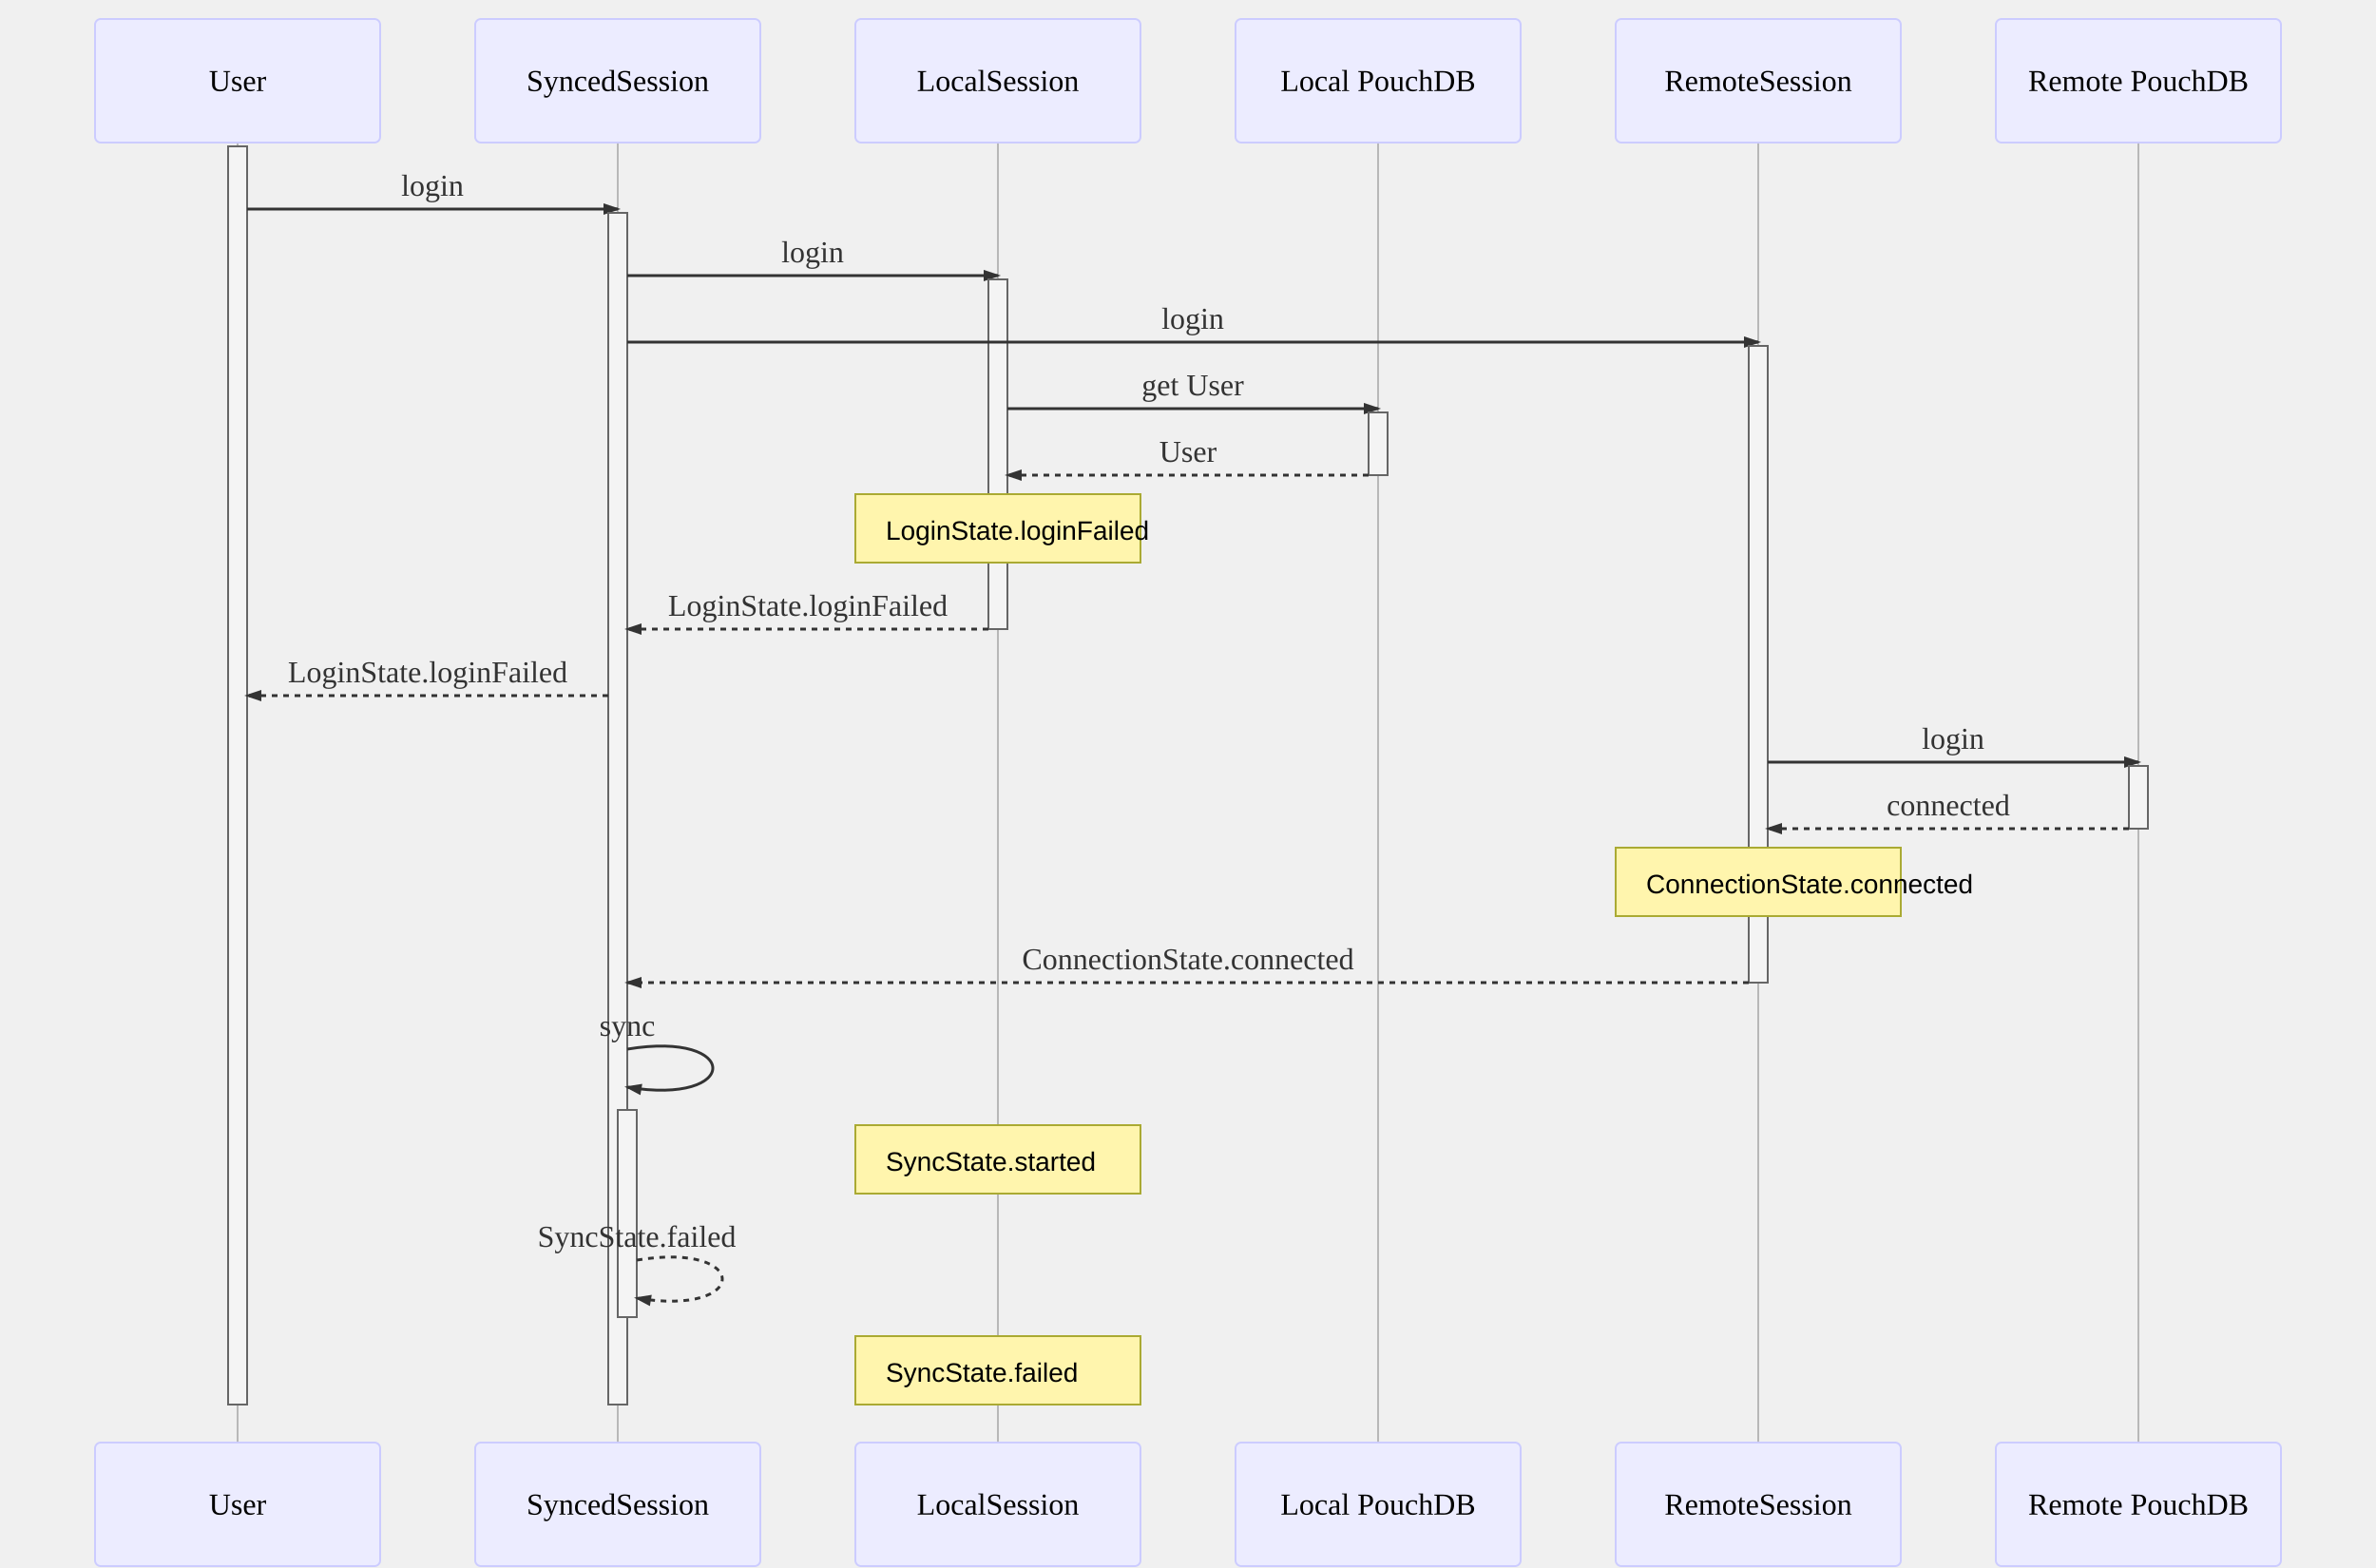
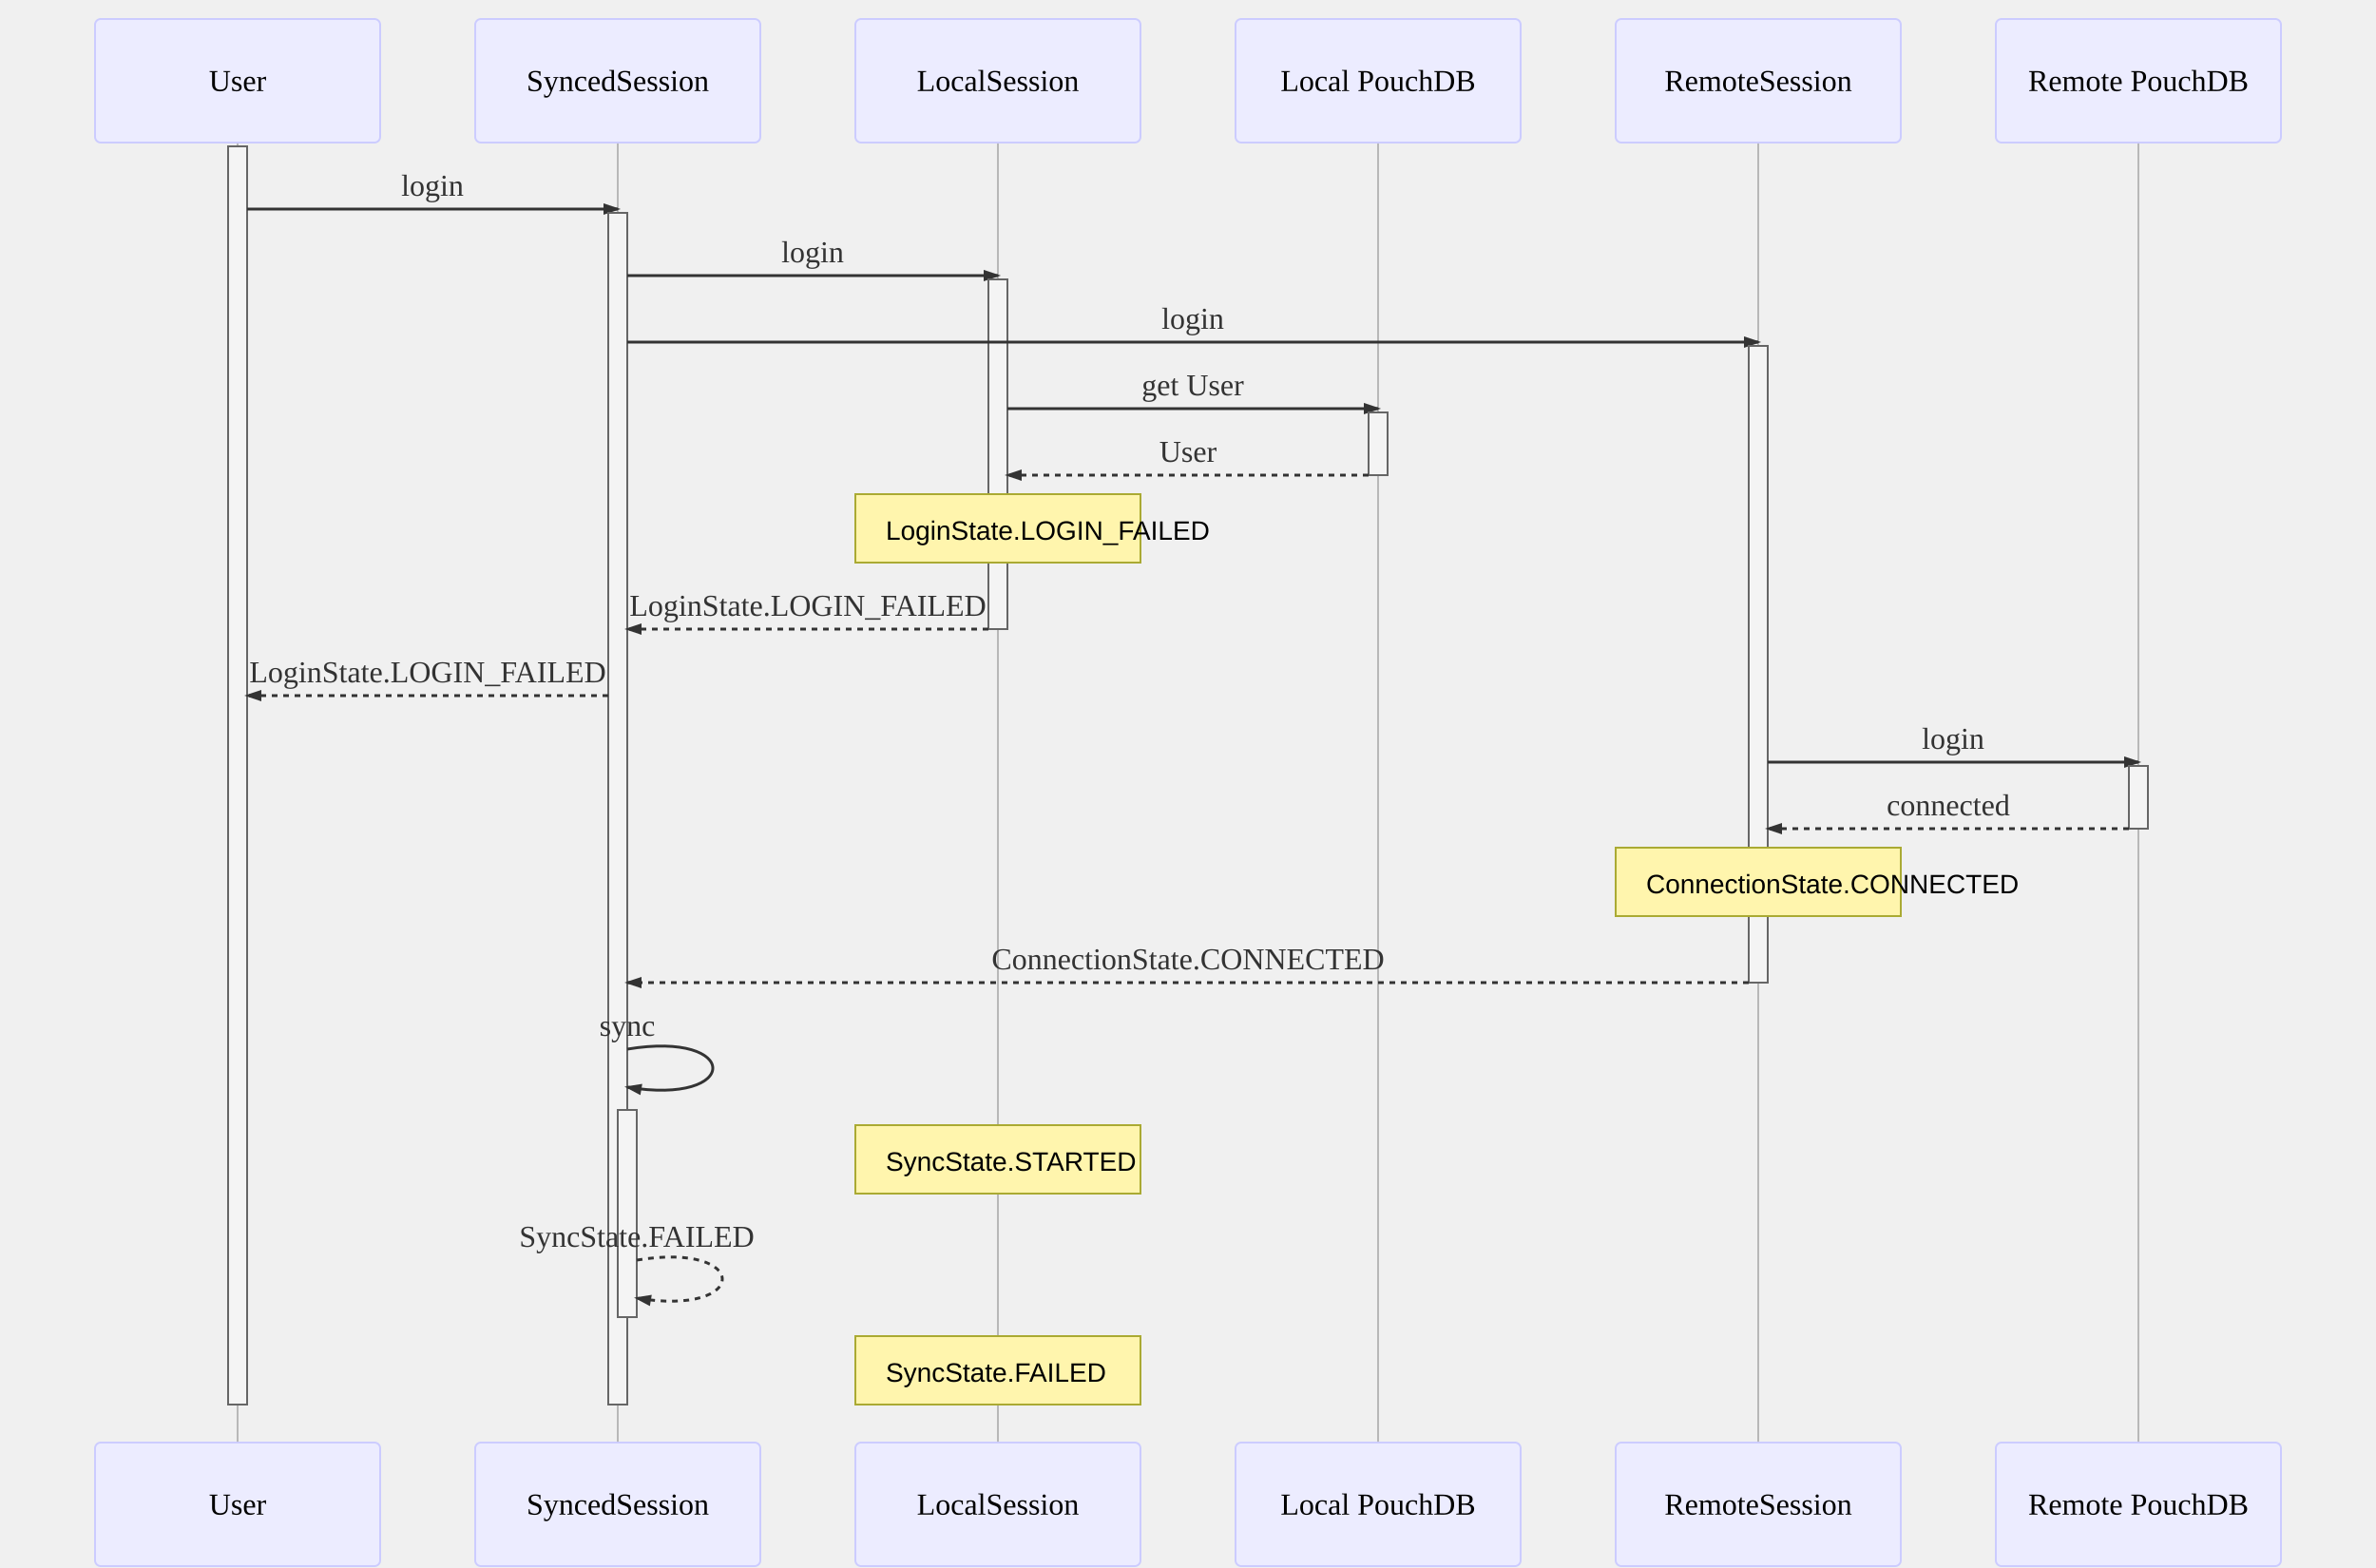
<svg xmlns="http://www.w3.org/2000/svg" id="mermaid-1564681217382" width="100%" height="100%" style="max-width:1250px;" viewBox="-50 -10 1250 825">
  <style>#mermaid-1564681217382 .label{font-family:trebuchet ms,verdana,arial;color:#333}#mermaid-1564681217382 .node circle,#mermaid-1564681217382 .node ellipse,#mermaid-1564681217382 .node polygon,#mermaid-1564681217382 .node rect{fill:#ececff;stroke:#9370db;stroke-width:1px}#mermaid-1564681217382 .node.clickable{cursor:pointer}#mermaid-1564681217382 .arrowheadPath{fill:#333}#mermaid-1564681217382 .edgePath .path{stroke:#333;stroke-width:1.5px}#mermaid-1564681217382 .edgeLabel{background-color:#e8e8e8}#mermaid-1564681217382 .cluster rect{fill:#ffffde!important;stroke:#aa3!important;stroke-width:1px!important}#mermaid-1564681217382 .cluster text{fill:#333}#mermaid-1564681217382 div.mermaidTooltip{position:absolute;text-align:center;max-width:200px;padding:2px;font-family:trebuchet ms,verdana,arial;font-size:12px;background:#ffffde;border:1px solid #aa3;border-radius:2px;pointer-events:none;z-index:100}#mermaid-1564681217382 .actor{stroke:#ccf;fill:#ececff}#mermaid-1564681217382 text.actor{fill:#000;stroke:none}#mermaid-1564681217382 .actor-line{stroke:grey}#mermaid-1564681217382 .messageLine0{marker-end:"url(#arrowhead)"}#mermaid-1564681217382 .messageLine0,#mermaid-1564681217382 .messageLine1{stroke-width:1.5;stroke-dasharray:"2 2";stroke:#333}#mermaid-1564681217382 #arrowhead{fill:#333}#mermaid-1564681217382 #crosshead path{fill:#333!important;stroke:#333!important}#mermaid-1564681217382 .messageText{fill:#333;stroke:none}#mermaid-1564681217382 .labelBox{stroke:#ccf;fill:#ececff}#mermaid-1564681217382 .labelText,#mermaid-1564681217382 .loopText{fill:#000;stroke:none}#mermaid-1564681217382 .loopLine{stroke-width:2;stroke-dasharray:"2 2";marker-end:"url(#arrowhead)";stroke:#ccf}#mermaid-1564681217382 .note{stroke:#aa3;fill:#fff5ad}#mermaid-1564681217382 .noteText{fill:#000;stroke:none;font-family:trebuchet ms,verdana,arial;font-size:14px}#mermaid-1564681217382 .section{stroke:none;opacity:.2}#mermaid-1564681217382 .section0{fill:rgba(102,102,255,.49)}#mermaid-1564681217382 .section2{fill:#fff400}#mermaid-1564681217382 .section1,#mermaid-1564681217382 .section3{fill:#fff;opacity:.2}#mermaid-1564681217382 .sectionTitle0,#mermaid-1564681217382 .sectionTitle1,#mermaid-1564681217382 .sectionTitle2,#mermaid-1564681217382 .sectionTitle3{fill:#333}#mermaid-1564681217382 .sectionTitle{text-anchor:start;font-size:11px;text-height:14px}#mermaid-1564681217382 .grid .tick{stroke:#d3d3d3;opacity:.3;shape-rendering:crispEdges}#mermaid-1564681217382 .grid path{stroke-width:0}#mermaid-1564681217382 .today{fill:none;stroke:red;stroke-width:2px}#mermaid-1564681217382 .task{stroke-width:2}#mermaid-1564681217382 .taskText{text-anchor:middle;font-size:11px}#mermaid-1564681217382 .taskTextOutsideRight{fill:#000;text-anchor:start;font-size:11px}#mermaid-1564681217382 .taskTextOutsideLeft{fill:#000;text-anchor:end;font-size:11px}#mermaid-1564681217382 .taskText0,#mermaid-1564681217382 .taskText1,#mermaid-1564681217382 .taskText2,#mermaid-1564681217382 .taskText3{fill:#fff}#mermaid-1564681217382 .task0,#mermaid-1564681217382 .task1,#mermaid-1564681217382 .task2,#mermaid-1564681217382 .task3{fill:#8a90dd;stroke:#534fbc}#mermaid-1564681217382 .taskTextOutside0,#mermaid-1564681217382 .taskTextOutside1,#mermaid-1564681217382 .taskTextOutside2,#mermaid-1564681217382 .taskTextOutside3{fill:#000}#mermaid-1564681217382 .active0,#mermaid-1564681217382 .active1,#mermaid-1564681217382 .active2,#mermaid-1564681217382 .active3{fill:#bfc7ff;stroke:#534fbc}#mermaid-1564681217382 .activeText0,#mermaid-1564681217382 .activeText1,#mermaid-1564681217382 .activeText2,#mermaid-1564681217382 .activeText3{fill:#000!important}#mermaid-1564681217382 .done0,#mermaid-1564681217382 .done1,#mermaid-1564681217382 .done2,#mermaid-1564681217382 .done3{stroke:grey;fill:#d3d3d3;stroke-width:2}#mermaid-1564681217382 .doneText0,#mermaid-1564681217382 .doneText1,#mermaid-1564681217382 .doneText2,#mermaid-1564681217382 .doneText3{fill:#000!important}#mermaid-1564681217382 .crit0,#mermaid-1564681217382 .crit1,#mermaid-1564681217382 .crit2,#mermaid-1564681217382 .crit3{stroke:#f88;fill:red;stroke-width:2}#mermaid-1564681217382 .activeCrit0,#mermaid-1564681217382 .activeCrit1,#mermaid-1564681217382 .activeCrit2,#mermaid-1564681217382 .activeCrit3{stroke:#f88;fill:#bfc7ff;stroke-width:2}#mermaid-1564681217382 .doneCrit0,#mermaid-1564681217382 .doneCrit1,#mermaid-1564681217382 .doneCrit2,#mermaid-1564681217382 .doneCrit3{stroke:#f88;fill:#d3d3d3;stroke-width:2;cursor:pointer;shape-rendering:crispEdges}#mermaid-1564681217382 .activeCritText0,#mermaid-1564681217382 .activeCritText1,#mermaid-1564681217382 .activeCritText2,#mermaid-1564681217382 .activeCritText3,#mermaid-1564681217382 .doneCritText0,#mermaid-1564681217382 .doneCritText1,#mermaid-1564681217382 .doneCritText2,#mermaid-1564681217382 .doneCritText3{fill:#000!important}#mermaid-1564681217382 .titleText{text-anchor:middle;font-size:18px;fill:#000}#mermaid-1564681217382 g.classGroup text{fill:#9370db;stroke:none;font-family:trebuchet ms,verdana,arial;font-size:10px}#mermaid-1564681217382 g.classGroup rect{fill:#ececff;stroke:#9370db}#mermaid-1564681217382 g.classGroup line{stroke:#9370db;stroke-width:1}#mermaid-1564681217382 .classLabel .box{stroke:none;stroke-width:0;fill:#ececff;opacity:.5}#mermaid-1564681217382 .classLabel .label{fill:#9370db;font-size:10px}#mermaid-1564681217382 .relation{stroke:#9370db;stroke-width:1;fill:none}#mermaid-1564681217382 #compositionEnd,#mermaid-1564681217382 #compositionStart{fill:#9370db;stroke:#9370db;stroke-width:1}#mermaid-1564681217382 #aggregationEnd,#mermaid-1564681217382 #aggregationStart{fill:#ececff;stroke:#9370db;stroke-width:1}#mermaid-1564681217382 #dependencyEnd,#mermaid-1564681217382 #dependencyStart,#mermaid-1564681217382 #extensionEnd,#mermaid-1564681217382 #extensionStart{fill:#9370db;stroke:#9370db;stroke-width:1}#mermaid-1564681217382 .branch-label,#mermaid-1564681217382 .commit-id,#mermaid-1564681217382 .commit-msg{fill:#d3d3d3;color:#d3d3d3}</style>
  <style>#mermaid-1564681217382 {
    color: rgb(0, 0, 0);
    font: normal normal 400 normal 16px / normal "Times New Roman";
  }</style>
  <g />
  <g>
    <line id="actor0" x1="75" y1="5" x2="75" y2="814" class="actor-line" stroke-width="0.5px" stroke="#999" />
    <rect x="0" y="0" fill="#eaeaea" stroke="#666" width="150" height="65" rx="3" ry="3" class="actor" />
    <text x="75" y="32.5" dominant-baseline="central" alignment-baseline="central" class="actor" style="text-anchor: middle;">
      <tspan x="75" dy="0">User</tspan>
    </text>
  </g>
  <g>
    <line id="actor1" x1="275" y1="5" x2="275" y2="814" class="actor-line" stroke-width="0.5px" stroke="#999" />
    <rect x="200" y="0" fill="#eaeaea" stroke="#666" width="150" height="65" rx="3" ry="3" class="actor" />
    <text x="275" y="32.5" dominant-baseline="central" alignment-baseline="central" class="actor" style="text-anchor: middle;">
      <tspan x="275" dy="0">SyncedSession</tspan>
    </text>
  </g>
  <g>
    <line id="actor2" x1="475" y1="5" x2="475" y2="814" class="actor-line" stroke-width="0.5px" stroke="#999" />
    <rect x="400" y="0" fill="#eaeaea" stroke="#666" width="150" height="65" rx="3" ry="3" class="actor" />
    <text x="475" y="32.5" dominant-baseline="central" alignment-baseline="central" class="actor" style="text-anchor: middle;">
      <tspan x="475" dy="0">LocalSession</tspan>
    </text>
  </g>
  <g>
    <line id="actor3" x1="675" y1="5" x2="675" y2="814" class="actor-line" stroke-width="0.5px" stroke="#999" />
    <rect x="600" y="0" fill="#eaeaea" stroke="#666" width="150" height="65" rx="3" ry="3" class="actor" />
    <text x="675" y="32.5" dominant-baseline="central" alignment-baseline="central" class="actor" style="text-anchor: middle;">
      <tspan x="675" dy="0">Local PouchDB</tspan>
    </text>
  </g>
  <g>
    <line id="actor4" x1="875" y1="5" x2="875" y2="814" class="actor-line" stroke-width="0.5px" stroke="#999" />
    <rect x="800" y="0" fill="#eaeaea" stroke="#666" width="150" height="65" rx="3" ry="3" class="actor" />
    <text x="875" y="32.5" dominant-baseline="central" alignment-baseline="central" class="actor" style="text-anchor: middle;">
      <tspan x="875" dy="0">RemoteSession</tspan>
    </text>
  </g>
  <g>
    <line id="actor5" x1="1075" y1="5" x2="1075" y2="814" class="actor-line" stroke-width="0.5px" stroke="#999" />
    <rect x="1000" y="0" fill="#eaeaea" stroke="#666" width="150" height="65" rx="3" ry="3" class="actor" />
    <text x="1075" y="32.5" dominant-baseline="central" alignment-baseline="central" class="actor" style="text-anchor: middle;">
      <tspan x="1075" dy="0">Remote PouchDB</tspan>
    </text>
  </g>
  <defs>
    <marker id="arrowhead" refX="5" refY="2" markerWidth="6" markerHeight="4" orient="auto">
      <path d="M 0,0 V 4 L6,2 Z" />
    </marker>
  </defs>
  <defs>
    <marker id="crosshead" markerWidth="15" markerHeight="8" orient="auto" refX="16" refY="4">
      <path fill="black" stroke="#000000" stroke-width="1px" d="M 9,2 V 6 L16,4 Z" style="stroke-dasharray: 0, 0;" />
      <path fill="none" stroke="#000000" stroke-width="1px" d="M 0,1 L 6,7 M 6,1 L 0,7" style="stroke-dasharray: 0, 0;" />
    </marker>
  </defs>
  <g>
    <rect x="70" y="67" fill="#f4f4f4" stroke="#666" width="10" height="662" rx="0" ry="0" />
  </g>
  <g>
    <text x="177.5" y="93" class="messageText" style="text-anchor: middle;">login</text>
    <line x1="80" y1="100" x2="275" y2="100" class="messageLine0" stroke-width="2" stroke="black" marker-end="url(#arrowhead)" style="fill: none;" />
  </g>
  <g>
    <rect x="270" y="102" fill="#f4f4f4" stroke="#666" width="10" height="627" rx="0" ry="0" />
  </g>
  <g>
    <text x="377.5" y="128" class="messageText" style="text-anchor: middle;">login</text>
    <line x1="280" y1="135" x2="475" y2="135" class="messageLine0" stroke-width="2" stroke="black" marker-end="url(#arrowhead)" style="fill: none;" />
  </g>
  <g>
    <rect x="470" y="137" fill="#f4f4f4" stroke="#666" width="10" height="184" rx="0" ry="0" />
  </g>
  <g>
    <text x="577.5" y="163" class="messageText" style="text-anchor: middle;">login</text>
    <line x1="280" y1="170" x2="875" y2="170" class="messageLine0" stroke-width="2" stroke="black" marker-end="url(#arrowhead)" style="fill: none;" />
  </g>
  <g>
    <rect x="870" y="172" fill="#f4f4f4" stroke="#666" width="10" height="335" rx="0" ry="0" />
  </g>
  <g>
    <text x="577.5" y="198" class="messageText" style="text-anchor: middle;">get User</text>
    <line x1="480" y1="205" x2="675" y2="205" class="messageLine0" stroke-width="2" stroke="black" marker-end="url(#arrowhead)" style="fill: none;" />
  </g>
  <g>
    <rect x="670" y="207" fill="#f4f4f4" stroke="#666" width="10" height="33" rx="0" ry="0" />
  </g>
  <g>
    <text x="575" y="233" class="messageText" style="text-anchor: middle;">User</text>
    <line x1="670" y1="240" x2="480" y2="240" class="messageLine1" stroke-width="2" stroke="black" marker-end="url(#arrowhead)" style="stroke-dasharray: 3, 3; fill: none;" />
  </g>
  <g>
    <rect x="400" y="250" fill="#EDF2AE" stroke="#666" width="150" height="36" rx="0" ry="0" class="note" />
    <text x="396" y="274" fill="black" class="noteText">
-       <tspan x="416" fill="black">LoginState.loginFailed</tspan>
+       <tspan x="416" fill="black">LoginState.LOGIN_FAILED</tspan>
    </text>
  </g>
  <g>
-     <text x="375" y="314" class="messageText" style="text-anchor: middle;">LoginState.loginFailed</text>
+     <text x="375" y="314" class="messageText" style="text-anchor: middle;">LoginState.LOGIN_FAILED</text>
    <line x1="470" y1="321" x2="280" y2="321" class="messageLine1" stroke-width="2" stroke="black" marker-end="url(#arrowhead)" style="stroke-dasharray: 3, 3; fill: none;" />
  </g>
  <g>
-     <text x="175" y="349" class="messageText" style="text-anchor: middle;">LoginState.loginFailed</text>
+     <text x="175" y="349" class="messageText" style="text-anchor: middle;">LoginState.LOGIN_FAILED</text>
    <line x1="270" y1="356" x2="80" y2="356" class="messageLine1" stroke-width="2" stroke="black" marker-end="url(#arrowhead)" style="stroke-dasharray: 3, 3; fill: none;" />
  </g>
  <g>
    <text x="977.5" y="384" class="messageText" style="text-anchor: middle;">login</text>
    <line x1="880" y1="391" x2="1075" y2="391" class="messageLine0" stroke-width="2" stroke="black" marker-end="url(#arrowhead)" style="fill: none;" />
  </g>
  <g>
    <rect x="1070" y="393" fill="#f4f4f4" stroke="#666" width="10" height="33" rx="0" ry="0" />
  </g>
  <g>
    <text x="975" y="419" class="messageText" style="text-anchor: middle;">connected</text>
    <line x1="1070" y1="426" x2="880" y2="426" class="messageLine1" stroke-width="2" stroke="black" marker-end="url(#arrowhead)" style="stroke-dasharray: 3, 3; fill: none;" />
  </g>
  <g>
    <rect x="800" y="436" fill="#EDF2AE" stroke="#666" width="150" height="36" rx="0" ry="0" class="note" />
    <text x="796" y="460" fill="black" class="noteText">
-       <tspan x="816" fill="black">ConnectionState.connected</tspan>
+       <tspan x="816" fill="black">ConnectionState.CONNECTED</tspan>
    </text>
  </g>
  <g>
-     <text x="575" y="500" class="messageText" style="text-anchor: middle;">ConnectionState.connected</text>
+     <text x="575" y="500" class="messageText" style="text-anchor: middle;">ConnectionState.CONNECTED</text>
    <line x1="870" y1="507" x2="280" y2="507" class="messageLine1" stroke-width="2" stroke="black" marker-end="url(#arrowhead)" style="stroke-dasharray: 3, 3; fill: none;" />
  </g>
  <g>
    <text x="280" y="535" class="messageText" style="text-anchor: middle;">sync</text>
    <path d="M 280,542 C 340,532 340,572 280,562" class="messageLine0" stroke-width="2" stroke="black" marker-end="url(#arrowhead)" style="fill: none;" />
  </g>
  <g>
    <rect x="275" y="574" fill="#f4f4f4" stroke="#666" width="10" height="109" rx="0" ry="0" />
  </g>
  <g>
    <rect x="400" y="582" fill="#EDF2AE" stroke="#666" width="150" height="36" rx="0" ry="0" class="note" />
    <text x="396" y="606" fill="black" class="noteText">
-       <tspan x="416" fill="black">SyncState.started</tspan>
+       <tspan x="416" fill="black">SyncState.STARTED</tspan>
    </text>
  </g>
  <g>
-     <text x="285" y="646" class="messageText" style="text-anchor: middle;">SyncState.failed</text>
+     <text x="285" y="646" class="messageText" style="text-anchor: middle;">SyncState.FAILED</text>
    <path d="M 285,653 C 345,643 345,683 285,673" class="messageLine1" stroke-width="2" stroke="black" marker-end="url(#arrowhead)" style="stroke-dasharray: 3, 3; fill: none;" />
  </g>
  <g>
    <rect x="400" y="693" fill="#EDF2AE" stroke="#666" width="150" height="36" rx="0" ry="0" class="note" />
    <text x="396" y="717" fill="black" class="noteText">
-       <tspan x="416" fill="black">SyncState.failed</tspan>
+       <tspan x="416" fill="black">SyncState.FAILED</tspan>
    </text>
  </g>
  <g>
    <rect x="0" y="749" fill="#eaeaea" stroke="#666" width="150" height="65" rx="3" ry="3" class="actor" />
    <text x="75" y="781.5" dominant-baseline="central" alignment-baseline="central" class="actor" style="text-anchor: middle;">
      <tspan x="75" dy="0">User</tspan>
    </text>
  </g>
  <g>
    <rect x="200" y="749" fill="#eaeaea" stroke="#666" width="150" height="65" rx="3" ry="3" class="actor" />
    <text x="275" y="781.5" dominant-baseline="central" alignment-baseline="central" class="actor" style="text-anchor: middle;">
      <tspan x="275" dy="0">SyncedSession</tspan>
    </text>
  </g>
  <g>
    <rect x="400" y="749" fill="#eaeaea" stroke="#666" width="150" height="65" rx="3" ry="3" class="actor" />
    <text x="475" y="781.5" dominant-baseline="central" alignment-baseline="central" class="actor" style="text-anchor: middle;">
      <tspan x="475" dy="0">LocalSession</tspan>
    </text>
  </g>
  <g>
    <rect x="600" y="749" fill="#eaeaea" stroke="#666" width="150" height="65" rx="3" ry="3" class="actor" />
    <text x="675" y="781.5" dominant-baseline="central" alignment-baseline="central" class="actor" style="text-anchor: middle;">
      <tspan x="675" dy="0">Local PouchDB</tspan>
    </text>
  </g>
  <g>
    <rect x="800" y="749" fill="#eaeaea" stroke="#666" width="150" height="65" rx="3" ry="3" class="actor" />
    <text x="875" y="781.5" dominant-baseline="central" alignment-baseline="central" class="actor" style="text-anchor: middle;">
      <tspan x="875" dy="0">RemoteSession</tspan>
    </text>
  </g>
  <g>
    <rect x="1000" y="749" fill="#eaeaea" stroke="#666" width="150" height="65" rx="3" ry="3" class="actor" />
    <text x="1075" y="781.5" dominant-baseline="central" alignment-baseline="central" class="actor" style="text-anchor: middle;">
      <tspan x="1075" dy="0">Remote PouchDB</tspan>
    </text>
  </g>
</svg>
